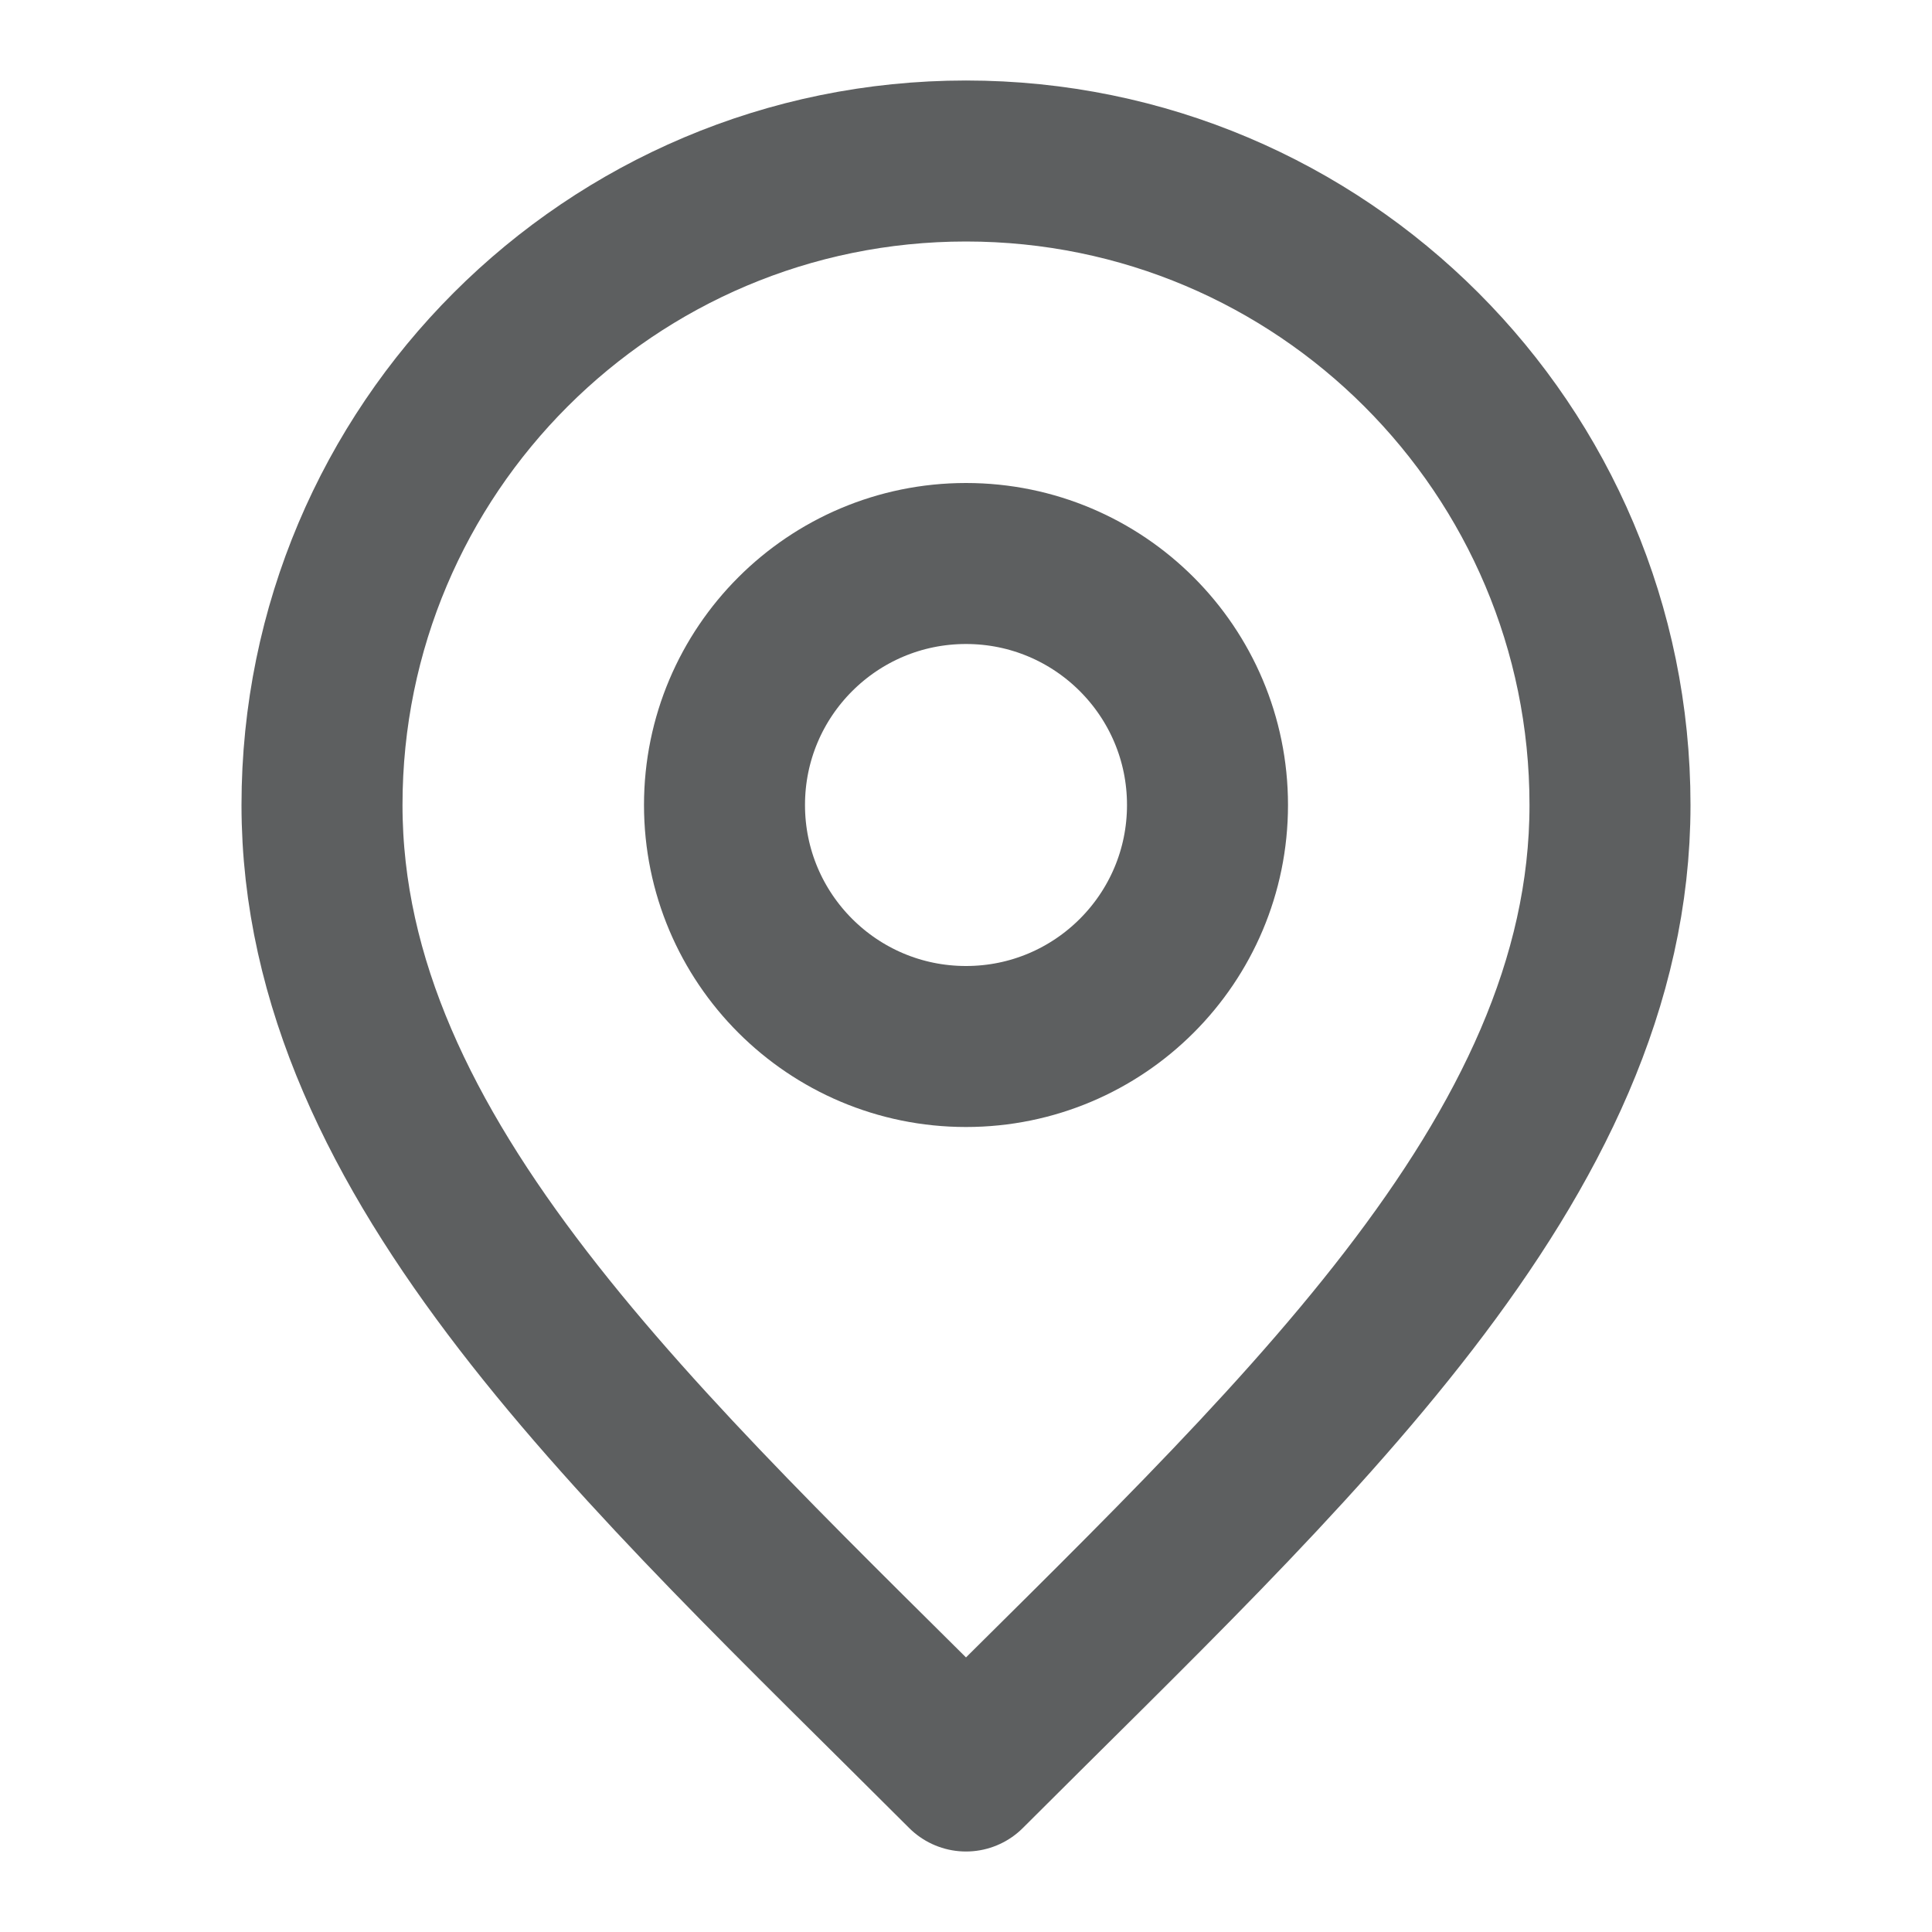
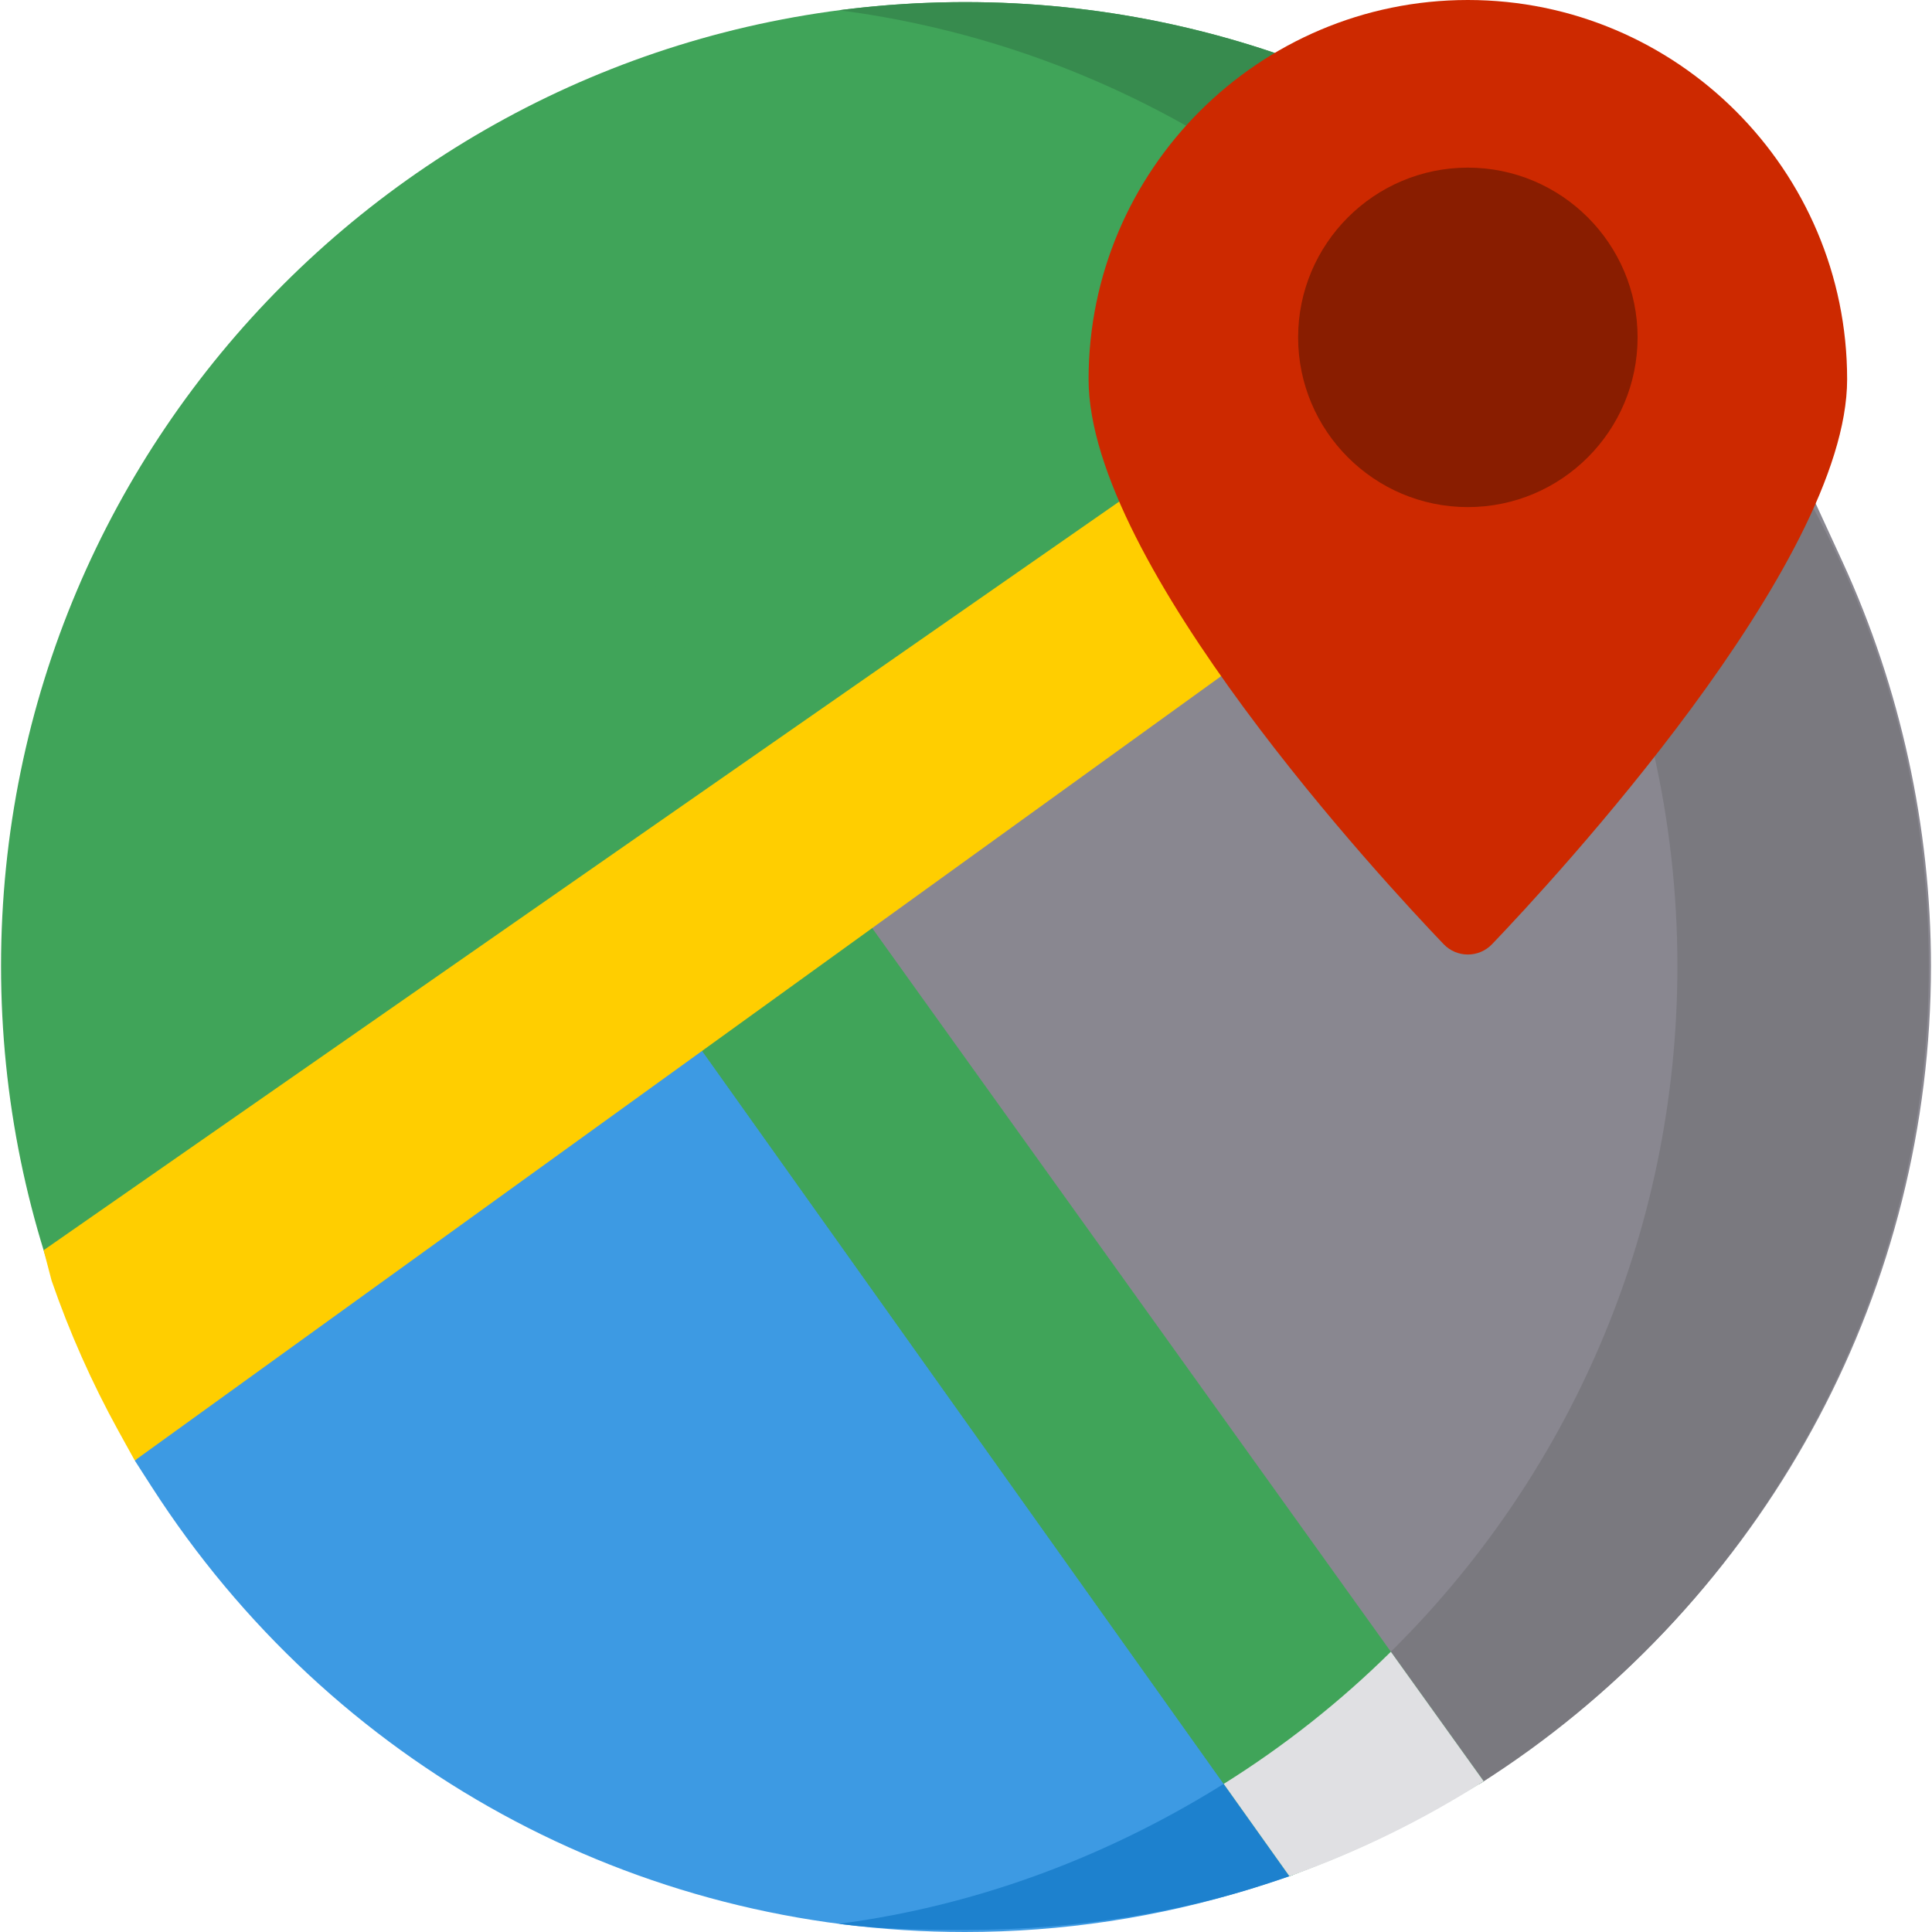
- <svg xmlns="http://www.w3.org/2000/svg" width="800px" height="800px" viewBox="0 0 24 24" fill="none">
+ <svg xmlns="http://www.w3.org/2000/svg" height="800px" width="800px" version="1.1" id="Layer_1" viewBox="0 0 512 512" xml:space="preserve" fill="#000000">
  <g id="SVGRepo_bgCarrier" stroke-width="0" />
  <g id="SVGRepo_tracerCarrier" stroke-linecap="round" stroke-linejoin="round" />
  <g id="SVGRepo_iconCarrier">
-     <path d="M12 13C13.657 13 15 11.657 15 10C15 8.343 13.657 7 12 7C10.343 7 9 8.343 9 10C9 11.657 10.343 13 12 13Z" stroke="#5d5f60" stroke-width="2" stroke-linecap="round" stroke-linejoin="round" />
-     <path d="M12 22C16 18 20 14.418 20 10C20 5.582 16.418 2 12 2C7.582 2 4 5.582 4 10C4 14.418 8 18 12 22Z" stroke="#5d5f60" stroke-width="2" stroke-linecap="round" stroke-linejoin="round" />
+     <circle style="fill:#40A459;" cx="255.722" cy="256" r="255.445" />
+     <path style="fill:#378B4E;" d="M255.722,0.555c-1.944,0-3.878,0.03-5.812,0.073c-0.492,0.011-0.983,0.022-1.474,0.037 c-1.843,0.051-3.682,0.119-5.514,0.209c-0.474,0.023-0.945,0.056-1.418,0.081c-1.394,0.077-2.785,0.165-4.174,0.264 c-0.699,0.05-1.397,0.098-2.094,0.153c-1.61,0.128-3.217,0.27-4.82,0.428c-0.829,0.082-1.654,0.173-2.479,0.262 c-0.991,0.108-1.98,0.221-2.968,0.34c-0.856,0.103-1.714,0.202-2.567,0.313c125.334,16.327,222.126,123.498,222.126,253.282 S347.737,492.953,222.403,509.28c0.854,0.111,1.71,0.211,2.567,0.313c0.987,0.119,1.977,0.232,2.968,0.34 c0.826,0.09,1.652,0.181,2.479,0.262c1.603,0.158,3.209,0.3,4.82,0.428c0.696,0.056,1.395,0.104,2.094,0.153 c1.388,0.099,2.779,0.188,4.174,0.264c0.473,0.027,0.945,0.058,1.418,0.081c1.833,0.09,3.672,0.158,5.514,0.209 c0.491,0.014,0.982,0.026,1.474,0.037c1.932,0.043,3.868,0.073,5.812,0.073c141.079,0,255.445-114.367,255.445-255.445 S396.801,0.555,255.722,0.555z" />
+     <path style="fill:#898790;" d="M222.403,233.787l106.563-61.152c0,0,116.569,24.829,143.473-24.263l8.485-15.483l7.379,16.04 c15.321,33.304,23.42,70.329,23.42,107.071c0,84.691-41.95,163.833-112.217,211.703l-7.25,4.94L222.403,233.787z" />
+     <path style="fill:#7A797F;" d="M511.166,256c0-44.143-11.198-85.671-30.908-121.898l-7.82,14.269 c-9.45,17.245-21.888,34.878-34.284,50.741c4.162,18.295,6.374,37.333,6.374,56.888c0,71.337-29.248,135.834-76.4,182.176 l23.852,34.666C463.639,427.598,511.166,347.012,511.166,256z" />
+     <path style="fill:#3D9AE3;" d="M255.722,512c-87.455,0-168.01-44.081-215.484-117.917l-4.527-7.04l142.267-119.937l163.74,230.122 l-10.434,3.385C306.874,508.169,281.452,512,255.722,512z" />
+     <path style="fill:#1D81CE;" d="M342.752,496.827l-17.317-24.795c-30.569,19.333-65.625,32.915-103.137,37.801 c10.906,1.42,22.13,1.612,33.424,1.612C286.17,511.445,315.674,506.6,342.752,496.827z" />
+     <path style="fill:#40a459;" d="M177.978,267.106l44.425-33.319l170.805,238.278l-8.302,4.872 c-11.729,6.884-24.073,12.861-36.69,17.766l-6.499,2.527L177.978,267.106z" />
+     <path style="fill:#E0E0E3;" d="M341.718,497.229c18.2-6.475,35.457-14.944,51.49-25.164l-24.615-34.338 c-13.395,13.232-28.248,24.992-44.293,35.023L341.718,497.229z" />
+     <path style="fill:#FFCE00;" d="M31.37,379.188c-7.01-12.718-12.964-26.113-17.696-39.813l-2.112-8.059l299.691-208.592 l44.425,33.319L35.712,387.042L31.37,379.188z" />
+     <path style="fill:#CD2900;" d="M382.579,250.216c-15.713-16.41-94.094-100.753-94.094-149.704C288.485,45.089,333.575,0,388.997,0 s100.512,45.089,100.512,100.512c0,48.918-78.382,133.287-94.095,149.704l0,0C391.917,253.87,386.077,253.871,382.579,250.216 L382.579,250.216z" />
+     <path style="fill:#891D00;" d="M388.997,134.386c-24.803,0-44.98-20.178-44.98-44.98s20.178-44.98,44.98-44.98 c24.803,0,44.98,20.178,44.98,44.98S413.8,134.386,388.997,134.386z" />
+     <path style="fill:#40a459;" d="M144.659,186.586c29.088,0,52.755-23.666,52.755-52.755c0-4.6-3.729-8.33-8.33-8.33h-33.319 c-4.6,0-8.33,3.729-8.33,8.33c0,4.6,3.729,8.33,8.33,8.33h24.018c-3.769,15.901-18.088,27.766-35.125,27.766 c-19.902,0-36.095-16.193-36.095-36.095s16.193-36.095,36.095-36.095c8.8,0,17.275,3.202,23.865,9.015 c3.452,3.044,8.715,2.713,11.757-0.736c3.043-3.45,2.713-8.714-0.736-11.757c-9.636-8.5-22.025-13.181-34.886-13.181 c-29.088,0-52.755,23.666-52.755,52.755S115.57,186.586,144.659,186.586z" />
  </g>
</svg>
